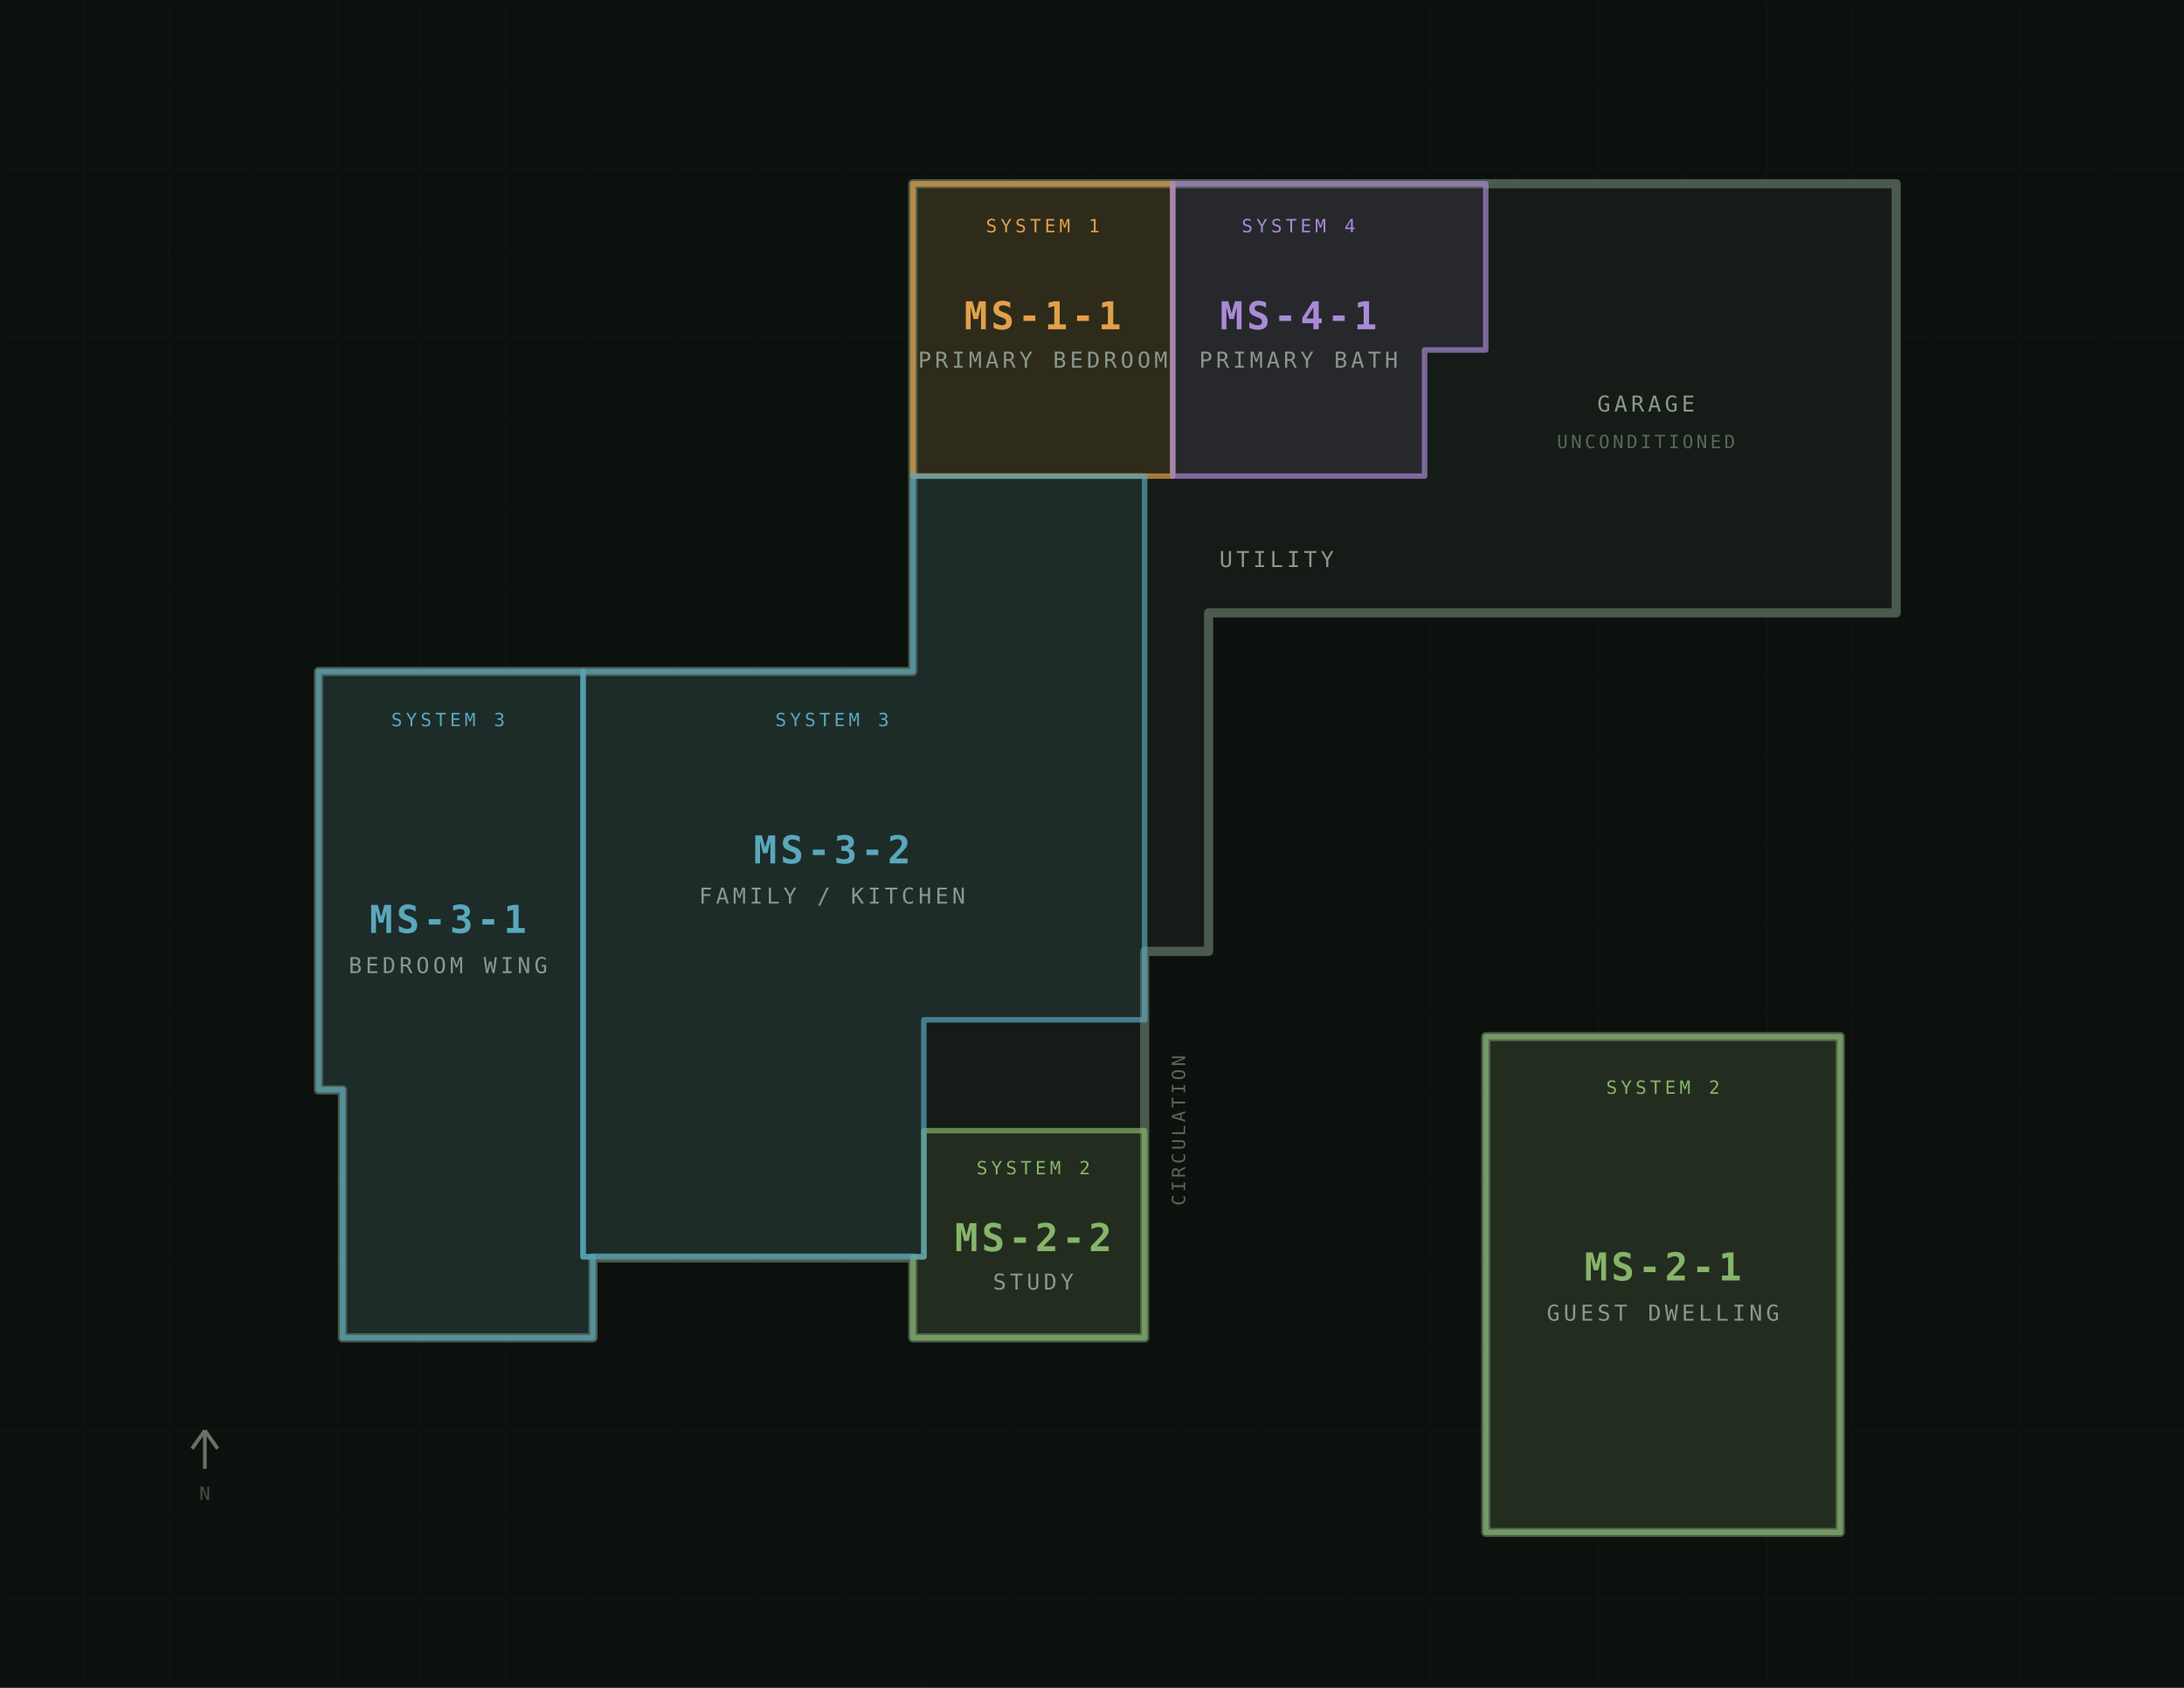
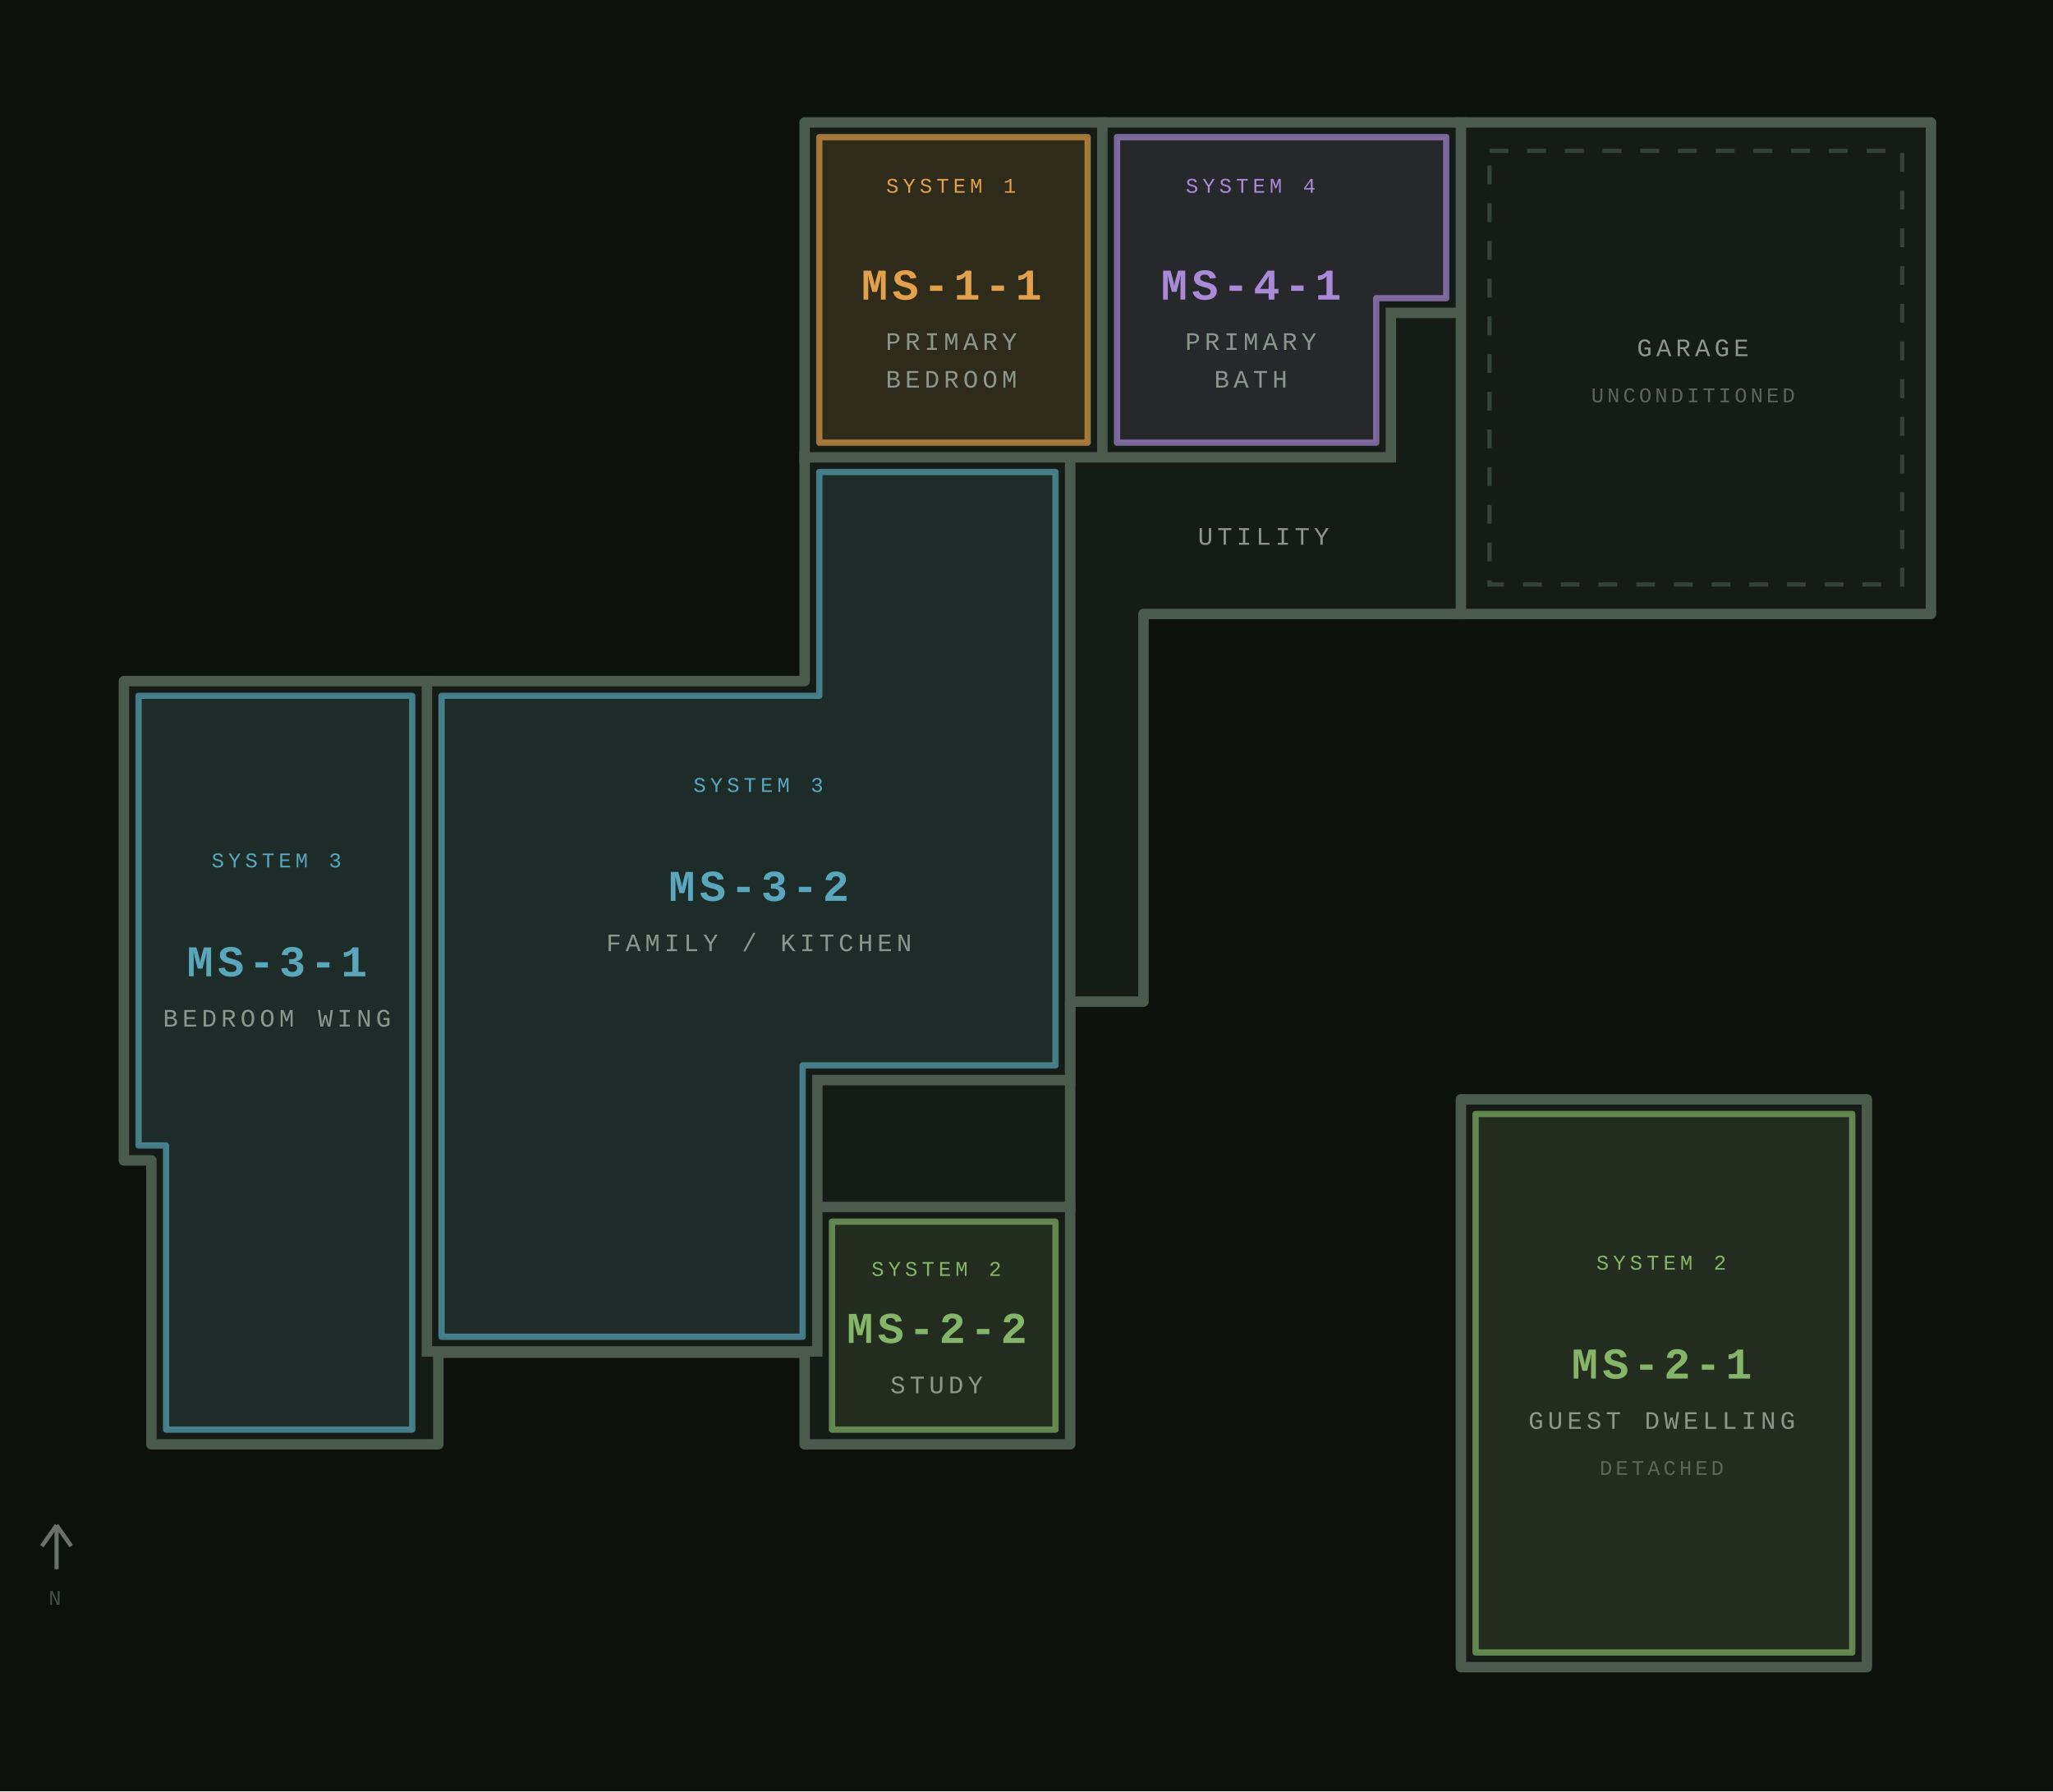
- <svg xmlns="http://www.w3.org/2000/svg" viewBox="0 0 1194.13 922.74" role="img" aria-labelledby="title description">
+ <svg xmlns="http://www.w3.org/2000/svg" id="Layer_1" version="1.1" viewBox="0 0 980 855">
  <defs>
-     <pattern id="grid" width="46" height="46" patternUnits="userSpaceOnUse">
-       <path d="M46 0H0V46" fill="none" stroke="#e7eee6" stroke-opacity=".025" />
+     <style>
+       .st0, .st1, .st2, .st3, .st4 {
+         fill: none;
+       }
+ 
+       .st5 {
+         fill: url(#grid);
+       }
+ 
+       .st6 {
+         fill: #151b16;
+       }
+ 
+       .st6, .st7, .st8, .st9, .st10 {
+         stroke-linejoin: round;
+       }
+ 
+       .st6, .st3 {
+         stroke: #4a5a4d;
+         stroke-width: 5px;
+       }
+ 
+       .st1 {
+         stroke: #344239;
+         stroke-dasharray: 9 9;
+       }
+ 
+       .st1, .st4 {
+         stroke-width: 2px;
+       }
+ 
+       .st7 {
+         stroke: #5aa7bc;
+       }
+ 
+       .st7, .st8, .st9, .st10 {
+         fill-opacity: .12;
+         stroke-opacity: .68;
+         stroke-width: 3px;
+       }
+ 
+       .st7, .st11, .st12 {
+         fill: #5aa7bc;
+       }
+ 
+       .st8 {
+         stroke: #e2a04a;
+       }
+ 
+       .st8, .st13, .st14 {
+         fill: #e2a04a;
+       }
+ 
+       .st13, .st14, .st15, .st16, .st11, .st17, .st18, .st19, .st20, .st12 {
+         isolation: isolate;
+       }
+ 
+       .st13, .st11, .st17, .st19 {
+         font-family: CourierNewPS-BoldMT, 'Courier New';
+         font-size: 21px;
+         font-weight: 700;
+         letter-spacing: .1em;
+       }
+ 
+       .st2 {
+         opacity: .03;
+         stroke: #e7eee6;
+       }
+ 
+       .st3 {
+         stroke-linecap: square;
+       }
+ 
+       .st4 {
+         stroke: #8b978c;
+       }
+ 
+       .st14, .st15, .st16, .st18, .st20, .st12 {
+         font-family: CourierNewPSMT, 'Courier New';
+       }
+ 
+       .st14, .st15, .st16, .st20, .st12 {
+         font-size: 10px;
+       }
+ 
+       .st14, .st16, .st20, .st12 {
+         letter-spacing: .2em;
+       }
+ 
+       .st15 {
+         fill: #59665b;
+         letter-spacing: .16em;
+       }
+ 
+       .st21 {
+         fill: #0d110e;
+       }
+ 
+       .st16, .st9, .st17 {
+         fill: #a98ad6;
+       }
+ 
+       .st9 {
+         stroke: #a98ad6;
+       }
+ 
+       .st22 {
+         opacity: .72;
+       }
+ 
+       .st10 {
+         stroke: #86b56a;
+       }
+ 
+       .st10, .st19, .st20 {
+         fill: #86b56a;
+       }
+ 
+       .st18 {
+         fill: #8b978c;
+         font-size: 12px;
+         letter-spacing: .17em;
+       }
+     </style>
+     <pattern id="grid" x="0" y="0" width="36" height="36" patternTransform="translate(14 -15353) scale(1 -1)" patternUnits="userSpaceOnUse" viewBox="0 0 36 36">
+       <g>
+         <rect class="st0" width="36" height="36" />
+         <polyline class="st2" points="36 36 0 36 0 0" />
+       </g>
    </pattern>
-     <style>
-       .shell { fill: #151b16; stroke: #4a5a4d; stroke-width: 5; stroke-linejoin: round; }
-       .zone-one { fill: #e2a04a; fill-opacity: .12; stroke: #e2a04a; stroke-opacity: .68; }
-       .zone-two { fill: #86b56a; fill-opacity: .12; stroke: #86b56a; stroke-opacity: .68; }
-       .zone-three { fill: #5aa7bc; fill-opacity: .12; stroke: #5aa7bc; stroke-opacity: .68; }
-       .zone-four { fill: #a98ad6; fill-opacity: .12; stroke: #a98ad6; stroke-opacity: .68; }
-       .zone { stroke-width: 3; stroke-linejoin: round; }
-       .code { font-family: "IBM Plex Mono", monospace; font-size: 21px; font-weight: 600; letter-spacing: 2px; text-anchor: middle; }
-       .room { fill: #8b978c; font-family: "IBM Plex Mono", monospace; font-size: 12px; letter-spacing: 2px; text-anchor: middle; }
-       .detail { fill: #59665b; font-family: "IBM Plex Mono", monospace; font-size: 10px; letter-spacing: 1.6px; text-anchor: middle; }
-       .system { font-family: "IBM Plex Mono", monospace; font-size: 10px; letter-spacing: 2px; text-anchor: middle; }
-     </style>
  </defs>
-   <rect width="1194.13" height="922.74" fill="#0d110e" />
-   <rect width="1194.13" height="922.74" fill="url(#grid)" />
-   <polygon class="shell" points="1036.76 100.45 499.09 100.45 499.09 279.67 499.09 335.04 499.09 367.1 174.15 367.1 174.15 595.87 187.26 595.87 187.26 731.38 324.23 731.38 324.23 687.67 499.09 687.67 499.09 731.38 625.86 731.38 625.86 520.1 660.83 520.1 660.83 335.04 1036.76 335.04 1036.76 100.45" />
-   <rect class="shell" x="812.37" y="566.73" width="193.8" height="271.02" />
-   <rect class="zone zone-one" x="499.09" y="100.45" width="142.11" height="159.84" />
-   <polygon class="zone zone-four" points="812.37 100.45 641.2 100.45 641.2 157.05 641.2 191.33 641.2 260.29 778.93 260.29 778.93 191.33 812.37 191.33 812.37 100.45" />
-   <rect class="zone zone-two" x="812.37" y="566.73" width="193.8" height="271.02" />
-   <polygon class="zone zone-two" points="505.15 618.11 505.15 687.06 499.09 687.06 499.09 731.38 505.15 731.38 524.72 731.38 625.86 731.38 625.86 618.11 505.15 618.11" />
-   <polygon class="zone zone-three" points="625.86 260.29 499.09 260.29 499.09 367.1 318.79 367.1 318.79 687.06 505.15 687.06 505.15 557.54 625.86 557.54 625.86 260.29" />
-   <polygon class="zone zone-three" points="318.79 687.06 318.79 595.74 318.79 367.1 174.15 367.1 174.15 595.74 187.26 595.74 187.26 731.38 310.6 731.38 318.79 731.38 324.23 731.38 324.23 687.06 318.79 687.06" />
+   <rect class="st21" width="980" height="855" />
+   <rect class="st5" width="980" height="855" />
+   <polygon class="st6" points="921.76 58.45 384.09 58.45 384.09 325.1 59.15 325.1 59.15 553.87 72.26 553.87 72.26 689.38 209.23 689.38 209.23 645.67 384.09 645.67 384.09 689.38 510.86 689.38 510.86 478.1 545.83 478.1 545.83 293.04 921.76 293.04 921.76 58.45" />
+   <rect class="st6" x="697.37" y="524.73" width="193.8" height="271.02" />
+   <path class="st3" d="M526.2,58.45v159.84M384.09,218.29h279.84M663.93,218.29v-68.96h33.44M697.37,58.45v234.59M510.86,218.29v297.25M390.15,515.54h120.71M390.15,515.54v129.52M203.79,645.06h186.36M203.79,325.1v319.96M390.15,576.11h120.71" />
+   <path class="st1" d="M711,72h197v207h-197V72Z" />
+   <text class="st18" transform="translate(781.4 170)">
+     <tspan x="0" y="0">GARAGE</tspan>
+   </text>
+   <text class="st15" transform="translate(759.59 192)">
+     <tspan x="0" y="0">UNCONDITIONED</tspan>
+   </text>
+   <text class="st18" transform="translate(571.8 260)">
+     <tspan x="0" y="0">UTILITY</tspan>
+   </text>
+   <rect class="st8" x="391.09" y="65.45" width="128.11" height="145.84" />
+   <polygon class="st9" points="690.37 65.45 533.2 65.45 533.2 211.29 656.93 211.29 656.93 142.33 690.37 142.33 690.37 65.45" />
+   <polygon class="st7" points="503.86 225.29 391.09 225.29 391.09 332.1 210.79 332.1 210.79 638.06 383.15 638.06 383.15 508.54 503.86 508.54 503.86 225.29" />
+   <polygon class="st7" points="66.15 332.1 196.79 332.1 196.79 682.38 79.26 682.38 79.26 546.74 66.15 546.74 66.15 332.1" />
+   <rect class="st10" x="397.15" y="583.11" width="106.71" height="99.27" />
+   <rect class="st10" x="704.37" y="531.73" width="179.8" height="257.02" />
  <g>
-     <text class="system" x="570.15" y="127" fill="#e2a04a">SYSTEM 1</text>
-     <text class="code" x="570.15" y="180" fill="#e2a04a">MS-1-1</text>
-     <text class="room" x="570.15" y="201">PRIMARY BEDROOM</text>
-     <text class="system" x="710" y="127" fill="#a98ad6">SYSTEM 4</text>
-     <text class="code" x="710" y="180" fill="#a98ad6">MS-4-1</text>
-     <text class="room" x="710" y="201">PRIMARY BATH</text>
-     <text class="system" x="455" y="397" fill="#5aa7bc">SYSTEM 3</text>
-     <text class="code" x="455" y="472" fill="#5aa7bc">MS-3-2</text>
-     <text class="room" x="455" y="494">FAMILY / KITCHEN</text>
-     <text class="system" x="245" y="397" fill="#5aa7bc">SYSTEM 3</text>
-     <text class="code" x="245" y="510" fill="#5aa7bc">MS-3-1</text>
-     <text class="room" x="245" y="532">BEDROOM WING</text>
-     <text class="system" x="565" y="642" fill="#86b56a">SYSTEM 2</text>
-     <text class="code" x="565" y="684" fill="#86b56a">MS-2-2</text>
-     <text class="room" x="565" y="705">STUDY</text>
-     <text class="system" x="909.27" y="598" fill="#86b56a">SYSTEM 2</text>
-     <text class="code" x="909.27" y="700" fill="#86b56a">MS-2-1</text>
-     <text class="room" x="909.27" y="722">GUEST DWELLING</text>
+     <text class="st14" transform="translate(423 92)">
+       <tspan x="0" y="0">SYSTEM 1</tspan>
+     </text>
+     <text class="st13" transform="translate(411.19 143)">
+       <tspan x="0" y="0">MS-1-1</tspan>
+     </text>
+     <text class="st18" transform="translate(422.8 167)">
+       <tspan x="0" y="0">PRIMARY</tspan>
+     </text>
+     <text class="st18" transform="translate(422.8 185)">
+       <tspan x="0" y="0">BEDROOM</tspan>
+     </text>
+     <text class="st16" transform="translate(566 92)">
+       <tspan x="0" y="0">SYSTEM 4</tspan>
+     </text>
+     <text class="st17" transform="translate(554.19 143)">
+       <tspan x="0" y="0">MS-4-1</tspan>
+     </text>
+     <text class="st18" transform="translate(565.8 167)">
+       <tspan x="0" y="0">PRIMARY</tspan>
+     </text>
+     <text class="st18" transform="translate(579.6 185)">
+       <tspan x="0" y="0">BATH</tspan>
+     </text>
+     <text class="st12" transform="translate(331 378)">
+       <tspan x="0" y="0">SYSTEM 3</tspan>
+     </text>
+     <text class="st11" transform="translate(319.19 430)">
+       <tspan x="0" y="0">MS-3-2</tspan>
+     </text>
+     <text class="st18" transform="translate(289.39 454)">
+       <tspan x="0" y="0">FAMILY / KITCHEN</tspan>
+     </text>
+     <text class="st12" transform="translate(101 414)">
+       <tspan x="0" y="0">SYSTEM 3</tspan>
+     </text>
+     <text class="st11" transform="translate(89.19 466)">
+       <tspan x="0" y="0">MS-3-1</tspan>
+     </text>
+     <text class="st18" transform="translate(77.79 490)">
+       <tspan x="0" y="0">BEDROOM WING</tspan>
+     </text>
+     <text class="st20" transform="translate(416 609)">
+       <tspan x="0" y="0">SYSTEM 2</tspan>
+     </text>
+     <text class="st19" transform="translate(404.19 641)">
+       <tspan x="0" y="0">MS-2-2</tspan>
+     </text>
+     <text class="st18" transform="translate(425 665)">
+       <tspan x="0" y="0">STUDY</tspan>
+     </text>
+     <text class="st20" transform="translate(762 606)">
+       <tspan x="0" y="0">SYSTEM 2</tspan>
+     </text>
+     <text class="st19" transform="translate(750.19 658)">
+       <tspan x="0" y="0">MS-2-1</tspan>
+     </text>
+     <text class="st18" transform="translate(729.59 682)">
+       <tspan x="0" y="0">GUEST DWELLING</tspan>
+     </text>
+     <text class="st15" transform="translate(763.6 704)">
+       <tspan x="0" y="0">DETACHED</tspan>
+     </text>
  </g>
-   <text class="room" x="900" y="225">GARAGE</text>
-   <text class="detail" x="900" y="245">UNCONDITIONED</text>
-   <text class="room" x="698" y="310">UTILITY</text>
-   <text class="detail" x="648" y="618" transform="rotate(-90 648 618)">CIRCULATION</text>
-   <g transform="translate(112 782)" opacity=".72">
-     <path d="M0 21V0M0 0l-7 10M0 0l7 10" stroke="#8b978c" stroke-width="2" fill="none" />
-     <text x="0" y="38" class="detail">N</text>
+   <g class="st22">
+     <path class="st4" d="M27,749v-21M27,728l-7,10M27,728l7,10" />
+     <text class="st15" transform="translate(23.2 766)">
+       <tspan x="0" y="0">N</tspan>
+     </text>
  </g>
</svg>
